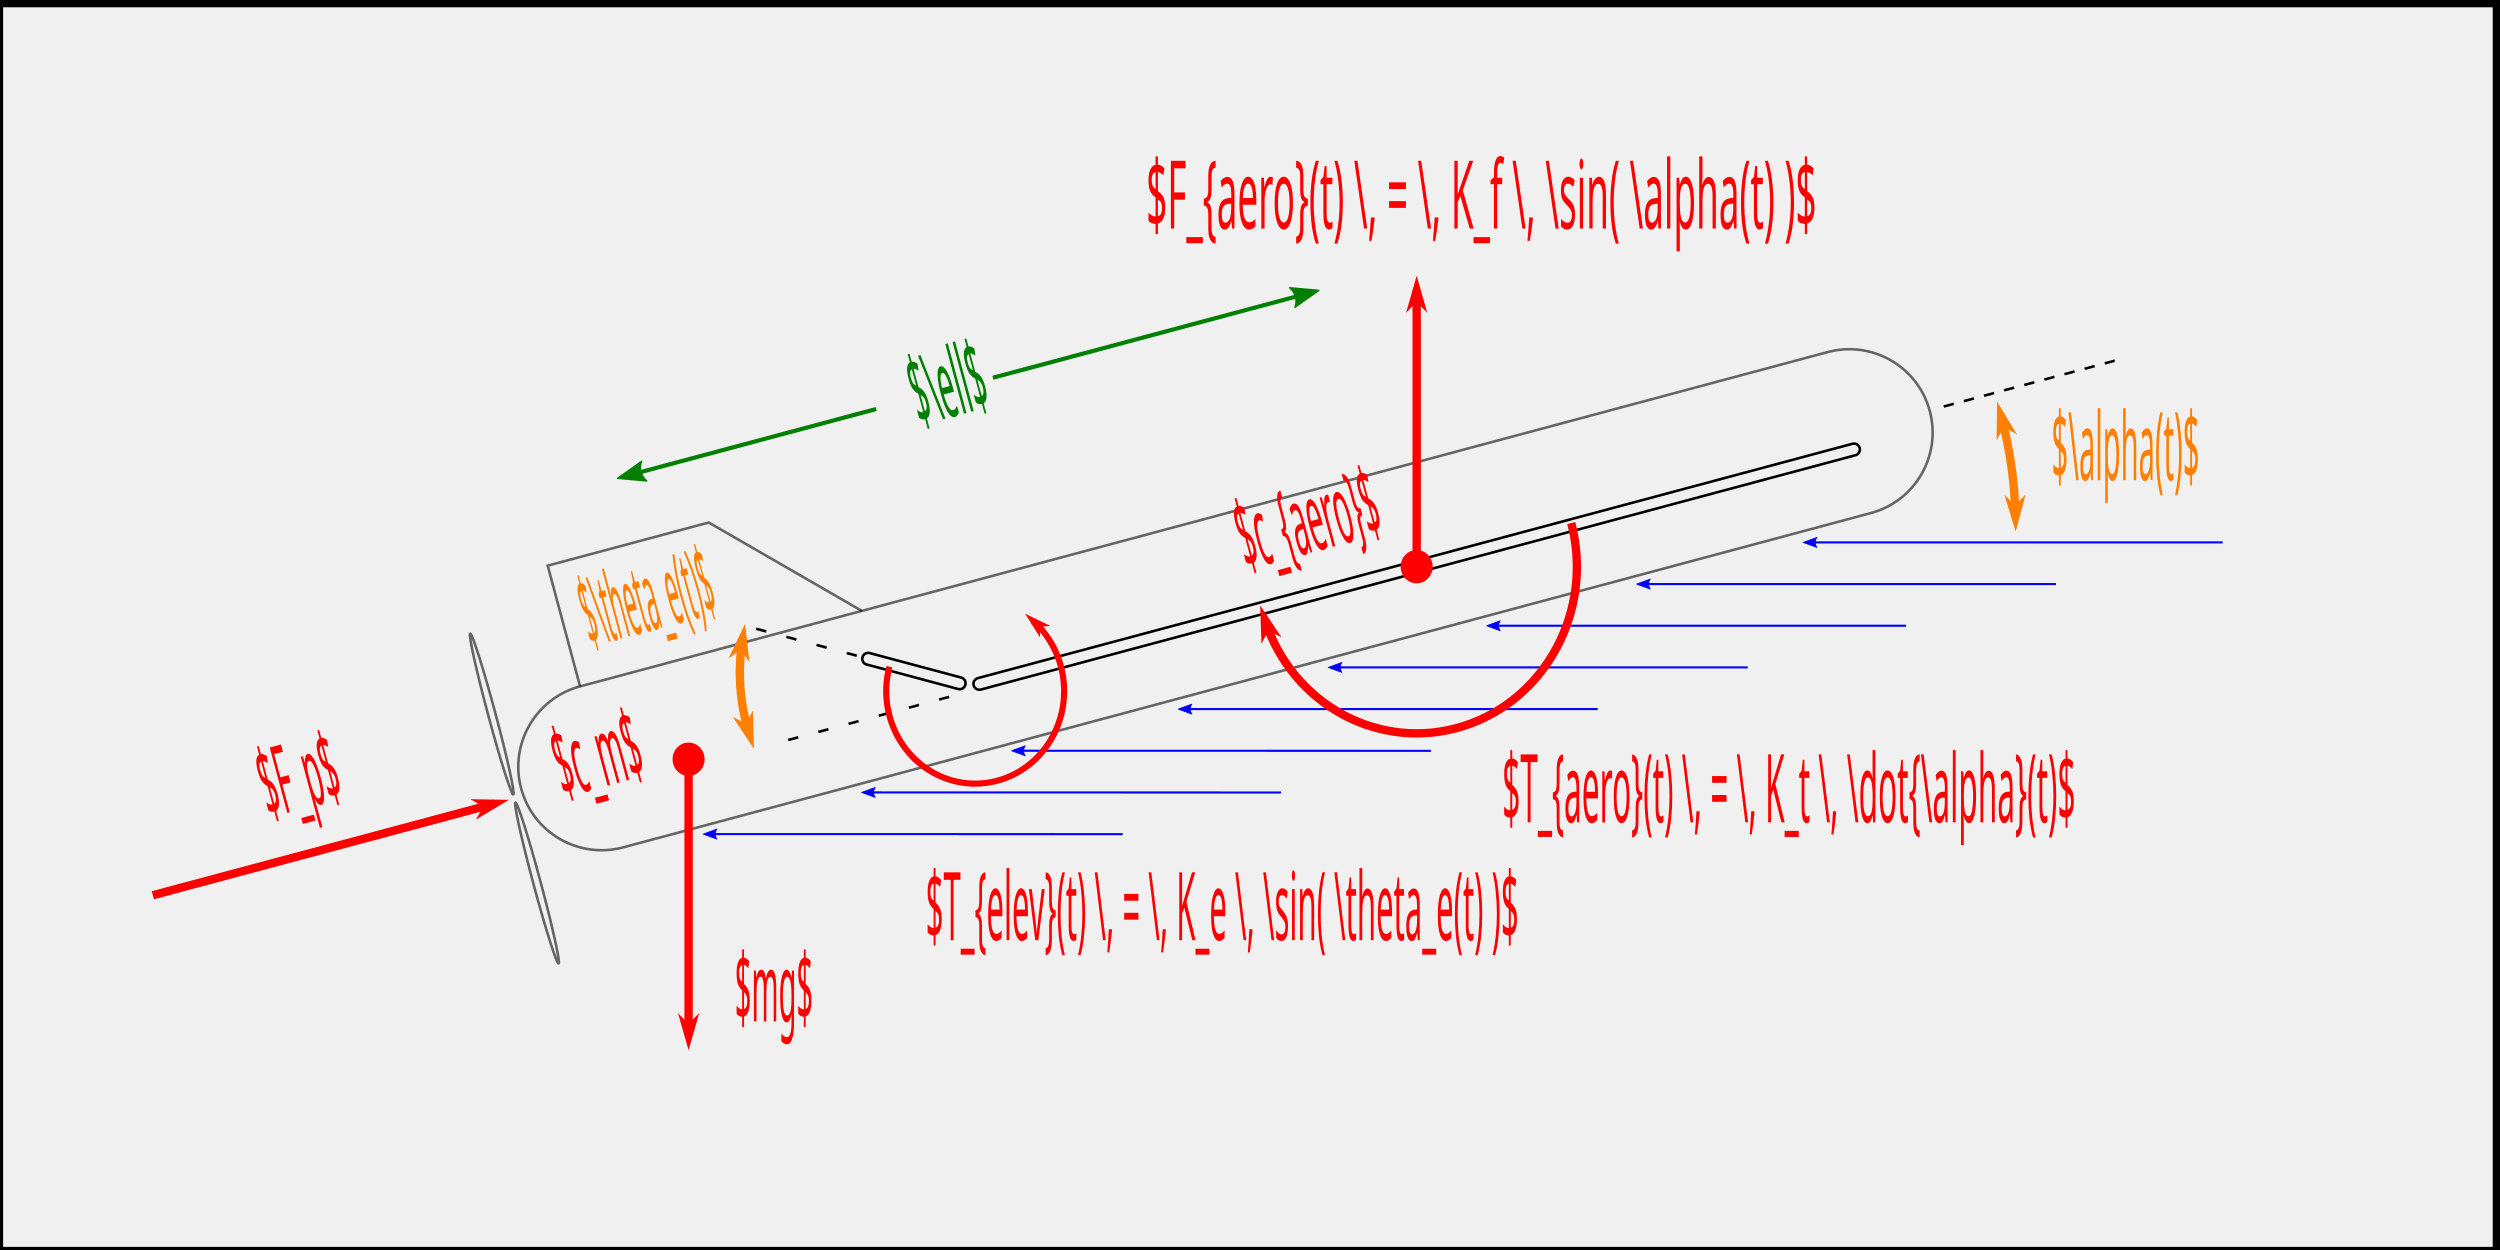
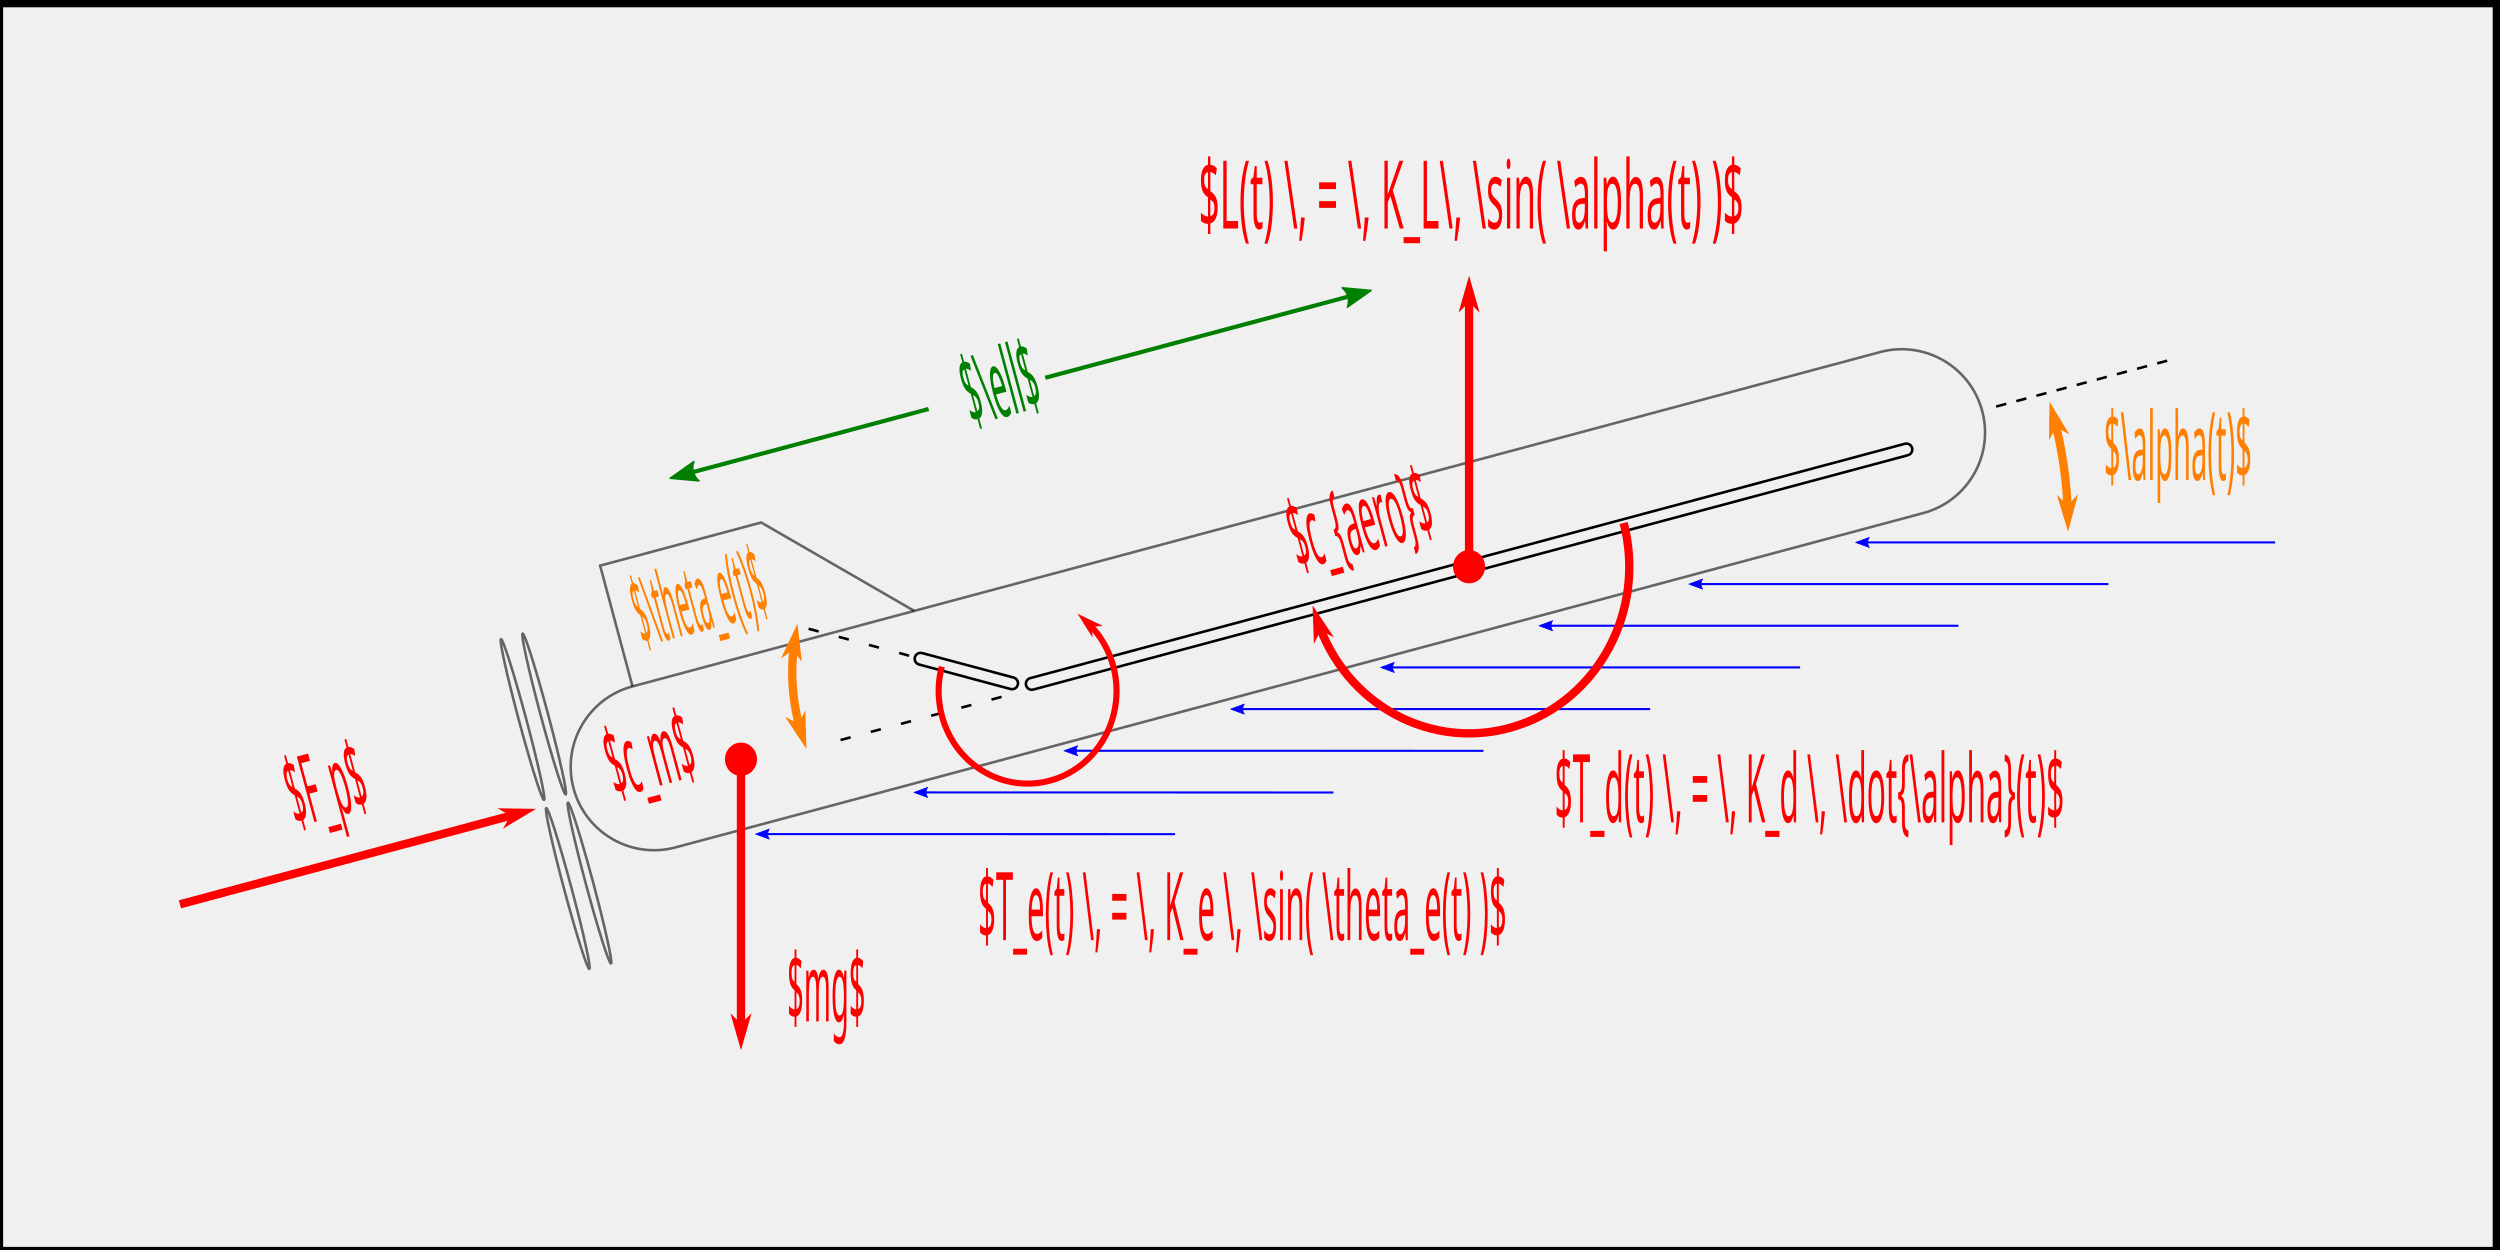
<svg xmlns="http://www.w3.org/2000/svg" width="300" height="150" viewBox="0 0 300 150" id="svg4321" version="1.1">
  <defs id="defs4323">
    <marker style="overflow:visible;" id="marker5286" refX="0.0" refY="0.0" orient="auto">
      <path transform="scale(0.2) rotate(180) translate(6,0)" style="fill-rule:evenodd;stroke:#ff0000;stroke-width:1pt;stroke-opacity:1;fill:#ff0000;fill-opacity:1" d="M 0.0,0.0 L 5.0,-5.0 L -12.5,0.0 L 5.0,5.0 L 0.0,0.0 z " id="path5288" />
    </marker>
    <marker style="overflow:visible;" id="marker4287" refX="0.0" refY="0.0" orient="auto">
      <path transform="scale(0.6) rotate(180) translate(0,0)" d="M 8.719,4.034 L -2.207,0.016 L 8.719,-4.002 C 6.973,-1.63 6.983,1.616 8.719,4.034 z " style="fill-rule:evenodd;stroke-width:0.625;stroke-linejoin:round;stroke:#007f00;stroke-opacity:1;fill:#007f00;fill-opacity:1" id="path4289" />
    </marker>
    <marker style="overflow:visible" id="marker4283" refX="0.0" refY="0.0" orient="auto">
      <path transform="scale(0.6) translate(0,0)" d="M 8.719,4.034 L -2.207,0.016 L 8.719,-4.002 C 6.973,-1.63 6.983,1.616 8.719,4.034 z " style="fill-rule:evenodd;stroke-width:0.625;stroke-linejoin:round;stroke:#007f00;stroke-opacity:1;fill:#007f00;fill-opacity:1" id="path4285" />
    </marker>
    <marker style="overflow:visible;" id="marker16535" refX="0.0" refY="0.0" orient="auto">
      <path transform="scale(0.2) rotate(180) translate(6,0)" style="fill-rule:evenodd;stroke:#ff0000;stroke-width:1pt;stroke-opacity:1;fill:#ff0000;fill-opacity:1" d="M 0.0,0.0 L 5.0,-5.0 L -12.5,0.0 L 5.0,5.0 L 0.0,0.0 z " id="path16537" />
    </marker>
    <marker style="overflow:visible;" id="marker16039" refX="0.0" refY="0.0" orient="auto">
      <path transform="scale(0.2) rotate(180) translate(6,0)" style="fill-rule:evenodd;stroke:#ff0000;stroke-width:1pt;stroke-opacity:1;fill:#ff0000;fill-opacity:1" d="M 0.0,0.0 L 5.0,-5.0 L -12.5,0.0 L 5.0,5.0 L 0.0,0.0 z " id="path16041" />
    </marker>
    <marker style="overflow:visible;" id="marker15555" refX="0.0" refY="0.0" orient="auto">
      <path transform="scale(0.2) rotate(180) translate(6,0)" style="fill-rule:evenodd;stroke:#ff0000;stroke-width:1pt;stroke-opacity:1;fill:#ff0000;fill-opacity:1" d="M 0.0,0.0 L 5.0,-5.0 L -12.5,0.0 L 5.0,5.0 L 0.0,0.0 z " id="path15557" />
    </marker>
    <marker style="overflow:visible;" id="marker15083" refX="0.0" refY="0.0" orient="auto">
      <path transform="scale(0.2) rotate(180) translate(6,0)" style="fill-rule:evenodd;stroke:#ff0000;stroke-width:1pt;stroke-opacity:1;fill:#ff0000;fill-opacity:1" d="M 0.0,0.0 L 5.0,-5.0 L -12.5,0.0 L 5.0,5.0 L 0.0,0.0 z " id="path15085" />
    </marker>
    <marker style="overflow:visible;" id="marker14623" refX="0.0" refY="0.0" orient="auto">
      <path transform="scale(0.2) rotate(180) translate(6,0)" style="fill-rule:evenodd;stroke:#ff0000;stroke-width:1pt;stroke-opacity:1;fill:#ff0000;fill-opacity:1" d="M 0.0,0.0 L 5.0,-5.0 L -12.5,0.0 L 5.0,5.0 L 0.0,0.0 z " id="path14625" />
    </marker>
    <marker style="overflow:visible;" id="marker14175" refX="0.0" refY="0.0" orient="auto">
      <path transform="scale(0.2) rotate(180) translate(6,0)" style="fill-rule:evenodd;stroke:#ff0000;stroke-width:1pt;stroke-opacity:1;fill:#ff0000;fill-opacity:1" d="M 0.0,0.0 L 5.0,-5.0 L -12.5,0.0 L 5.0,5.0 L 0.0,0.0 z " id="path14177" />
    </marker>
    <marker orient="auto" refY="0.0" refX="0.0" id="marker13411" style="overflow:visible;">
      <path id="path13413" d="M 0.0,0.0 L 5.0,-5.0 L -12.5,0.0 L 5.0,5.0 L 0.0,0.0 z " style="fill-rule:evenodd;stroke:#ff0000;stroke-width:1pt;stroke-opacity:1;fill:#ff0000;fill-opacity:1" transform="scale(0.2) rotate(180) translate(6,0)" />
    </marker>
    <marker style="overflow:visible" id="marker12993" refX="0.0" refY="0.0" orient="auto">
      <path transform="scale(0.2) translate(6,0)" style="fill-rule:evenodd;stroke:#ff0000;stroke-width:1pt;stroke-opacity:1;fill:#ff0000;fill-opacity:1" d="M 0.0,0.0 L 5.0,-5.0 L -12.5,0.0 L 5.0,5.0 L 0.0,0.0 z " id="path12995" />
    </marker>
    <marker orient="auto" refY="0.0" refX="0.0" id="marker12575" style="overflow:visible;">
      <path id="path12577" d="M 0.0,0.0 L 5.0,-5.0 L -12.5,0.0 L 5.0,5.0 L 0.0,0.0 z " style="fill-rule:evenodd;stroke:#ff0000;stroke-width:1pt;stroke-opacity:1;fill:#ff0000;fill-opacity:1" transform="scale(0.2) rotate(180) translate(6,0)" />
    </marker>
    <marker orient="auto" refY="0.0" refX="0.0" id="marker12175" style="overflow:visible;">
      <path id="path12177" d="M 0.0,0.0 L 5.0,-5.0 L -12.5,0.0 L 5.0,5.0 L 0.0,0.0 z " style="fill-rule:evenodd;stroke:#ff0000;stroke-width:1pt;stroke-opacity:1;fill:#ff0000;fill-opacity:1" transform="scale(0.2) rotate(180) translate(6,0)" />
    </marker>
    <marker style="overflow:visible" id="marker11787" refX="0.0" refY="0.0" orient="auto">
      <path transform="scale(0.2) translate(6,0)" style="fill-rule:evenodd;stroke:#ff0000;stroke-width:1pt;stroke-opacity:1;fill:#ff0000;fill-opacity:1" d="M 0.0,0.0 L 5.0,-5.0 L -12.5,0.0 L 5.0,5.0 L 0.0,0.0 z " id="path11789" />
    </marker>
    <marker orient="auto" refY="0.0" refX="0.0" id="marker11405" style="overflow:visible;">
      <path id="path11407" d="M 0.0,0.0 L 5.0,-5.0 L -12.5,0.0 L 5.0,5.0 L 0.0,0.0 z " style="fill-rule:evenodd;stroke:#ff0000;stroke-width:1pt;stroke-opacity:1;fill:#ff0000;fill-opacity:1" transform="scale(0.2) rotate(180) translate(6,0)" />
    </marker>
    <marker orient="auto" refY="0.0" refX="0.0" id="marker11023" style="overflow:visible;">
      <path id="path11025" d="M 0.0,0.0 L 5.0,-5.0 L -12.5,0.0 L 5.0,5.0 L 0.0,0.0 z " style="fill-rule:evenodd;stroke:#ff0000;stroke-width:1pt;stroke-opacity:1;fill:#ff0000;fill-opacity:1" transform="scale(0.2) rotate(180) translate(6,0)" />
    </marker>
    <marker orient="auto" refY="0.0" refX="0.0" id="marker22513" style="overflow:visible;">
      <path id="path22515" d="M 0.0,0.0 L 5.0,-5.0 L -12.5,0.0 L 5.0,5.0 L 0.0,0.0 z " style="fill-rule:evenodd;stroke:#0000ff;stroke-width:1pt;stroke-opacity:1;fill:#0000ff;fill-opacity:1" transform="scale(0.2) rotate(180) translate(6,0)" />
    </marker>
    <marker orient="auto" refY="0.0" refX="0.0" id="marker22341" style="overflow:visible">
      <path id="path22343" style="fill-rule:evenodd;stroke-width:0.625;stroke-linejoin:round;stroke:#007f00;stroke-opacity:1;fill:#007f00;fill-opacity:1" d="M 8.719,4.034 L -2.207,0.016 L 8.719,-4.002 C 6.973,-1.63 6.983,1.616 8.719,4.034 z " transform="scale(0.6) translate(0,0)" />
    </marker>
    <marker style="overflow:visible;" id="marker12296" refX="0.0" refY="0.0" orient="auto">
      <path transform="scale(0.2) rotate(180) translate(6,0)" style="fill-rule:evenodd;stroke:#ff7f00;stroke-width:1pt;stroke-opacity:1;fill:#ff7f00;fill-opacity:1" d="M 0.0,0.0 L 5.0,-5.0 L -12.5,0.0 L 5.0,5.0 L 0.0,0.0 z " id="path12298" />
    </marker>
    <marker style="overflow:visible" id="marker12142" refX="0.0" refY="0.0" orient="auto">
      <path transform="scale(0.2) translate(6,0)" style="fill-rule:evenodd;stroke:#ff7f00;stroke-width:1pt;stroke-opacity:1;fill:#ff7f00;fill-opacity:1" d="M 0.0,0.0 L 5.0,-5.0 L -12.5,0.0 L 5.0,5.0 L 0.0,0.0 z " id="path12144" />
    </marker>
    <marker style="overflow:visible" id="marker10555" refX="0.0" refY="0.0" orient="auto">
      <path transform="scale(0.6) translate(0,0)" d="M 8.719,4.034 L -2.207,0.016 L 8.719,-4.002 C 6.973,-1.63 6.983,1.616 8.719,4.034 z " style="fill-rule:evenodd;stroke-width:0.625;stroke-linejoin:round;stroke:#0000ff;stroke-opacity:1;fill:#0000ff;fill-opacity:1" id="path10557" />
    </marker>
    <marker orient="auto" refY="0.0" refX="0.0" id="marker10207" style="overflow:visible">
      <path id="path10209" style="fill-rule:evenodd;stroke-width:0.625;stroke-linejoin:round;stroke:#0000ff;stroke-opacity:1;fill:#0000ff;fill-opacity:1" d="M 8.719,4.034 L -2.207,0.016 L 8.719,-4.002 C 6.973,-1.63 6.983,1.616 8.719,4.034 z " transform="scale(0.6) translate(0,0)" />
    </marker>
    <marker style="overflow:visible" id="marker9823" refX="0.0" refY="0.0" orient="auto">
      <path transform="scale(0.6) translate(0,0)" d="M 8.719,4.034 L -2.207,0.016 L 8.719,-4.002 C 6.973,-1.63 6.983,1.616 8.719,4.034 z " style="fill-rule:evenodd;stroke-width:0.625;stroke-linejoin:round;stroke:#0000ff;stroke-opacity:1;fill:#0000ff;fill-opacity:1" id="path9825" />
    </marker>
    <marker orient="auto" refY="0.0" refX="0.0" id="marker9271" style="overflow:visible">
      <path id="path9273" style="fill-rule:evenodd;stroke-width:0.625;stroke-linejoin:round;stroke:#0000ff;stroke-opacity:1;fill:#0000ff;fill-opacity:1" d="M 8.719,4.034 L -2.207,0.016 L 8.719,-4.002 C 6.973,-1.63 6.983,1.616 8.719,4.034 z " transform="scale(0.6) translate(0,0)" />
    </marker>
    <marker style="overflow:visible" id="marker8821" refX="0.0" refY="0.0" orient="auto">
      <path transform="scale(0.6) translate(0,0)" d="M 8.719,4.034 L -2.207,0.016 L 8.719,-4.002 C 6.973,-1.63 6.983,1.616 8.719,4.034 z " style="fill-rule:evenodd;stroke-width:0.625;stroke-linejoin:round;stroke:#0000ff;stroke-opacity:1;fill:#0000ff;fill-opacity:1" id="path8823" />
    </marker>
    <marker orient="auto" refY="0.0" refX="0.0" id="marker7525" style="overflow:visible">
      <path id="path7527" style="fill-rule:evenodd;stroke-width:0.625;stroke-linejoin:round;stroke:#0000ff;stroke-opacity:1;fill:#0000ff;fill-opacity:1" d="M 8.719,4.034 L -2.207,0.016 L 8.719,-4.002 C 6.973,-1.63 6.983,1.616 8.719,4.034 z " transform="scale(0.6) translate(0,0)" />
    </marker>
    <marker style="overflow:visible" id="marker7099" refX="0.0" refY="0.0" orient="auto">
      <path transform="scale(0.6) translate(0,0)" d="M 8.719,4.034 L -2.207,0.016 L 8.719,-4.002 C 6.973,-1.63 6.983,1.616 8.719,4.034 z " style="fill-rule:evenodd;stroke-width:0.625;stroke-linejoin:round;stroke:#0000ff;stroke-opacity:1;fill:#0000ff;fill-opacity:1" id="path7101" />
    </marker>
    <marker style="overflow:visible;" id="marker5265" refX="0.0" refY="0.0" orient="auto">
      <path transform="scale(0.2) rotate(180) translate(6,0)" style="fill-rule:evenodd;stroke:#ff0000;stroke-width:1pt;stroke-opacity:1;fill:#ff0000;fill-opacity:1" d="M 0.0,0.0 L 5.0,-5.0 L -12.5,0.0 L 5.0,5.0 L 0.0,0.0 z " id="path5267" />
    </marker>
    <marker orient="auto" refY="0.0" refX="0.0" id="Arrow1Send" style="overflow:visible;">
      <path id="path4292" d="M 0.0,0.0 L 5.0,-5.0 L -12.5,0.0 L 5.0,5.0 L 0.0,0.0 z " style="fill-rule:evenodd;stroke:#ff7f00;stroke-width:1pt;stroke-opacity:1;fill:#ff7f00;fill-opacity:1" transform="scale(0.2) rotate(180) translate(6,0)" />
    </marker>
    <marker orient="auto" refY="0.0" refX="0.0" id="Arrow2Mstart" style="overflow:visible">
      <path id="path4301" style="fill-rule:evenodd;stroke-width:0.625;stroke-linejoin:round;stroke:#0000ff;stroke-opacity:1;fill:#0000ff;fill-opacity:1" d="M 8.719,4.034 L -2.207,0.016 L 8.719,-4.002 C 6.973,-1.63 6.983,1.616 8.719,4.034 z " transform="scale(0.6) translate(0,0)" />
    </marker>
    <marker orient="auto" refY="0.0" refX="0.0" id="marker4533" style="overflow:visible">
      <path id="path4283" d="M 0.0,0.0 L 5.0,-5.0 L -12.5,0.0 L 5.0,5.0 L 0.0,0.0 z " style="fill-rule:evenodd;stroke:#ff0000;stroke-width:1pt;stroke-opacity:1;fill:#ff0000;fill-opacity:1" transform="scale(0.4) translate(10,0)" />
    </marker>
    <marker orient="auto" refY="0.0" refX="0.0" id="DiamondSend" style="overflow:visible">
      <path id="path4856" d="M 0,-7.071 L -7.071,0 L 0,7.071 L 7.071,0 L 0,-7.071 z " style="fill-rule:evenodd;stroke:#000000;stroke-width:1pt;stroke-opacity:1;fill:#000000;fill-opacity:1" transform="scale(0.2) translate(-6,0)" />
    </marker>
    <marker orient="auto" refY="0.0" refX="0.0" id="EmptyDiamondSend" style="overflow:visible">
      <path id="path4883" d="M 0,-7.071 L -7.071,0 L 0,7.071 L 7.071,0 L 0,-7.071 z " style="fill-rule:evenodd;fill:#ffffff;stroke:#000000;stroke-width:1pt;stroke-opacity:1" transform="scale(0.2) translate(-6,0)" />
    </marker>
    <marker orient="auto" refY="0.0" refX="0.0" id="SquareL" style="overflow:visible">
      <path id="path4823" d="M -5.0,-5.0 L -5.0,5.0 L 5.0,5.0 L 5.0,-5.0 L -5.0,-5.0 z " style="fill-rule:evenodd;stroke:#000000;stroke-width:1pt;stroke-opacity:1;fill:#000000;fill-opacity:1" transform="scale(0.8)" />
    </marker>
    <marker orient="auto" refY="0.0" refX="0.0" id="marker6693" style="overflow:visible">
      <path id="path6695" style="fill-rule:evenodd;stroke-width:0.625;stroke-linejoin:round;stroke:#0000ff;stroke-opacity:1;fill:#0000ff;fill-opacity:1" d="M 8.719,4.034 L -2.207,0.016 L 8.719,-4.002 C 6.973,-1.63 6.983,1.616 8.719,4.034 z " transform="scale(0.3) translate(-2.3,0)" />
    </marker>
    <marker style="overflow:visible" id="marker6191" refX="0.0" refY="0.0" orient="auto">
      <path transform="scale(0.3) translate(-2.3,0)" d="M 8.719,4.034 L -2.207,0.016 L 8.719,-4.002 C 6.973,-1.63 6.983,1.616 8.719,4.034 z " style="fill-rule:evenodd;stroke-width:0.625;stroke-linejoin:round;stroke:#00a800;stroke-opacity:1;fill:#00a800;fill-opacity:1" id="path6193" />
    </marker>
    <marker orient="auto" refY="0.0" refX="0.0" id="marker5133" style="overflow:visible">
      <path id="path5135" d="M 0.0,0.0 L 5.0,-5.0 L -12.5,0.0 L 5.0,5.0 L 0.0,0.0 z " style="fill-rule:evenodd;stroke:#ff7f00;stroke-width:1pt;stroke-opacity:1;fill:#ff7f00;fill-opacity:1" transform="scale(0.2) translate(6,0)" />
    </marker>
    <marker orient="auto" refY="0.0" refX="0.0" id="Arrow1Sstart" style="overflow:visible">
      <path id="path4765" d="M 0.0,0.0 L 5.0,-5.0 L -12.5,0.0 L 5.0,5.0 L 0.0,0.0 z " style="fill-rule:evenodd;stroke:#0000ff;stroke-width:1pt;stroke-opacity:1;fill:#0000ff;fill-opacity:1" transform="scale(0.2) translate(6,0)" />
    </marker>
    <marker orient="auto" refY="0.0" refX="0.0" id="Arrow1Mstart" style="overflow:visible">
      <path id="path4759" d="M 0.0,0.0 L 5.0,-5.0 L -12.5,0.0 L 5.0,5.0 L 0.0,0.0 z " style="fill-rule:evenodd;stroke:#0000ff;stroke-width:1pt;stroke-opacity:1;fill:#0000ff;fill-opacity:1" transform="scale(0.4) translate(10,0)" />
    </marker>
    <marker style="overflow:visible" id="marker10870" refX="0" refY="0" orient="auto">
      <path transform="matrix(-0.4,0,0,-0.4,-4,0)" style="fill:#000000;fill-opacity:1;fill-rule:evenodd;stroke:#000000;stroke-width:1pt;stroke-opacity:1" d="M 0,0 5,-5 -12.5,0 5,5 0,0 Z" id="path10872" />
    </marker>
    <marker orient="auto" refY="0" refX="0" id="marker5846" style="overflow:visible">
      <path id="path5848" d="M 0,0 5,-5 -12.5,0 5,5 0,0 Z" style="fill:#0000ff;fill-opacity:1;fill-rule:evenodd;stroke:#0000ff;stroke-width:1pt;stroke-opacity:1" transform="matrix(-0.4,0,0,-0.4,-4,0)" />
    </marker>
    <marker style="overflow:visible" id="marker5482" refX="0" refY="0" orient="auto">
      <path transform="matrix(-0.4,0,0,-0.4,-4,0)" style="fill:#000000;fill-opacity:1;fill-rule:evenodd;stroke:#000000;stroke-width:1pt;stroke-opacity:1" d="M 0,0 5,-5 -12.5,0 5,5 0,0 Z" id="path5484" />
    </marker>
    <marker orient="auto" refY="0" refX="0" id="Arrow2Lend" style="overflow:visible">
      <path id="path4779" style="fill:#000000;fill-opacity:1;fill-rule:evenodd;stroke:#000000;stroke-width:0.625;stroke-linejoin:round;stroke-opacity:1" d="M 8.719,4.034 -2.207,0.016 8.719,-4.002 c -1.745,2.372 -1.735,5.617 -6e-7,8.035 z" transform="matrix(-1.1,0,0,-1.1,-1.1,0)" />
    </marker>
    <marker orient="auto" refY="0" refX="0" id="marker4492" style="overflow:visible">
      <path id="path4243" d="M 0,0 5,-5 -12.5,0 5,5 0,0 Z" style="fill:#ff0000;fill-opacity:1;fill-rule:evenodd;stroke:#ff0000;stroke-width:1pt;stroke-opacity:1" transform="matrix(0.2,0,0,0.2,1.2,0)" />
    </marker>
    <marker orient="auto" refY="0" refX="0" id="marker4526" style="overflow:visible">
      <path id="path4246" d="M 0,0 5,-5 -12.5,0 5,5 0,0 Z" style="fill:#ff0000;fill-opacity:1;fill-rule:evenodd;stroke:#ff0000;stroke-width:1pt;stroke-opacity:1" transform="matrix(-0.2,0,0,-0.2,-1.2,0)" />
    </marker>
  </defs>
  <g id="layer1" transform="translate(0,-902.3622)">
    <rect style="fill:none;fill-opacity:1;stroke:#000000;stroke-width:1;stroke-miterlimit:4;stroke-dasharray:none;stroke-opacity:1" id="rect4921" width="299.751" height="149.751" x="-0.125" y="902.737" />
-     <path style="fill:none;fill-rule:evenodd;stroke:#0000ff;stroke-width:0.25;stroke-linecap:butt;stroke-linejoin:miter;stroke-miterlimit:4;stroke-dasharray:none;stroke-dashoffset:0;stroke-opacity:1;marker-start:url(#Arrow2Mstart)" d="m 216.723,967.451 50,0" id="path3397" />
-     <text xml:space="preserve" style="font-style:normal;font-weight:normal;font-size:5.536px;line-height:125%;font-family:sans-serif;letter-spacing:0px;word-spacing:0px;fill:#ff7f00;fill-opacity:1;stroke:none;stroke-width:1px;stroke-linecap:butt;stroke-linejoin:miter;stroke-opacity:1" x="-381.015" y="469.011" id="text4846" transform="matrix(0.4695044,-0.1258033,0.5324764,1.987229,0,0)">
-       <tspan id="tspan4848" x="-381.015" y="469.011">$\theta_e(t)$</tspan>
-     </text>
-     <path id="path7097" d="m 196.723,972.451 50,0" style="fill:none;fill-rule:evenodd;stroke:#0000ff;stroke-width:0.25;stroke-linecap:butt;stroke-linejoin:miter;stroke-miterlimit:4;stroke-dasharray:none;stroke-dashoffset:0;stroke-opacity:1;marker-start:url(#marker7099)" />
-     <path style="fill:none;fill-rule:evenodd;stroke:#0000ff;stroke-width:0.25;stroke-linecap:butt;stroke-linejoin:miter;stroke-miterlimit:4;stroke-dasharray:none;stroke-dashoffset:0;stroke-opacity:1;marker-start:url(#marker7525)" d="m 178.723,977.451 50,0" id="path7523" />
-     <path id="path8819" d="m 159.723,982.451 50,0" style="fill:none;fill-rule:evenodd;stroke:#0000ff;stroke-width:0.25;stroke-linecap:butt;stroke-linejoin:miter;stroke-miterlimit:4;stroke-dasharray:none;stroke-dashoffset:0;stroke-opacity:1;marker-start:url(#marker8821)" />
-     <path style="fill:none;fill-rule:evenodd;stroke:#0000ff;stroke-width:0.25;stroke-linecap:butt;stroke-linejoin:miter;stroke-miterlimit:4;stroke-dasharray:none;stroke-dashoffset:0;stroke-opacity:1;marker-start:url(#marker9271)" d="m 141.723,987.451 50,0" id="path9269" />
-     <path id="path9821" d="m 121.723,992.451 50,0.01" style="fill:none;fill-rule:evenodd;stroke:#0000ff;stroke-width:0.25;stroke-linecap:butt;stroke-linejoin:miter;stroke-miterlimit:4;stroke-dasharray:none;stroke-dashoffset:0;stroke-opacity:1;marker-start:url(#marker9823)" />
-     <path style="fill:none;fill-rule:evenodd;stroke:#0000ff;stroke-width:0.25;stroke-linecap:butt;stroke-linejoin:miter;stroke-miterlimit:4;stroke-dasharray:none;stroke-dashoffset:0;stroke-opacity:1;marker-start:url(#marker10207)" d="m 103.723,997.451 50,0.01" id="path10205" />
-     <path id="path10553" d="m 84.723,1002.451 50,0.01" style="fill:none;fill-rule:evenodd;stroke:#0000ff;stroke-width:0.25;stroke-linecap:butt;stroke-linejoin:miter;stroke-miterlimit:4;stroke-dasharray:none;stroke-dashoffset:0;stroke-opacity:1;marker-start:url(#marker10555)" />
-     <path transform="matrix(-0.8660254,-0.5,-0.5,0.8660254,0,0)" d="m -691.635,714.25 a 49.182,49.182 0 0 1 7.548,-9.616" id="path12140" style="fill:none;fill-opacity:1;stroke:#ff7f00;stroke-width:1;stroke-miterlimit:4;stroke-dasharray:none;stroke-dashoffset:0;stroke-opacity:1;marker-start:url(#marker12142);marker-end:url(#marker12296)" />
-     <text transform="scale(0.553359,1.807145)" id="text14268" y="531.213" x="444.894" style="font-style:normal;font-weight:normal;font-size:6.302px;line-height:125%;font-family:sans-serif;letter-spacing:0px;word-spacing:0px;fill:#ff7f00;fill-opacity:1;stroke:none;stroke-width:1px;stroke-linecap:butt;stroke-linejoin:miter;stroke-opacity:1" xml:space="preserve">
-       <tspan y="531.213" x="444.894" id="tspan14270">$\alpha(t)$</tspan>
+     <path style="fill:none;fill-rule:evenodd;stroke:#0000ff;stroke-width:0.25;stroke-linecap:butt;stroke-linejoin:miter;stroke-miterlimit:4;stroke-dasharray:none;stroke-dashoffset:0;stroke-opacity:1;marker-start:url(#Arrow2Mstart)" d="m 223.012,967.451 50,0" id="path3397" />
+     <text xml:space="preserve" style="font-style:normal;font-weight:normal;font-size:5.536px;line-height:125%;font-family:sans-serif;letter-spacing:0px;word-spacing:0px;fill:#ff7f00;fill-opacity:1;stroke:none;stroke-width:1px;stroke-linecap:butt;stroke-linejoin:miter;stroke-opacity:1" x="-368.517" y="469.802" id="text4846" transform="matrix(0.4695044,-0.1258033,0.5324764,1.987229,0,0)">
+       <tspan id="tspan4848" x="-368.517" y="469.802">$\theta_e(t)$</tspan>
+     </text>
+     <path id="path7097" d="m 203.012,972.451 50,0" style="fill:none;fill-rule:evenodd;stroke:#0000ff;stroke-width:0.25;stroke-linecap:butt;stroke-linejoin:miter;stroke-miterlimit:4;stroke-dasharray:none;stroke-dashoffset:0;stroke-opacity:1;marker-start:url(#marker7099)" />
+     <path style="fill:none;fill-rule:evenodd;stroke:#0000ff;stroke-width:0.25;stroke-linecap:butt;stroke-linejoin:miter;stroke-miterlimit:4;stroke-dasharray:none;stroke-dashoffset:0;stroke-opacity:1;marker-start:url(#marker7525)" d="m 185.012,977.451 50,0" id="path7523" />
+     <path id="path8819" d="m 166.012,982.451 50,0" style="fill:none;fill-rule:evenodd;stroke:#0000ff;stroke-width:0.25;stroke-linecap:butt;stroke-linejoin:miter;stroke-miterlimit:4;stroke-dasharray:none;stroke-dashoffset:0;stroke-opacity:1;marker-start:url(#marker8821)" />
+     <path style="fill:none;fill-rule:evenodd;stroke:#0000ff;stroke-width:0.25;stroke-linecap:butt;stroke-linejoin:miter;stroke-miterlimit:4;stroke-dasharray:none;stroke-dashoffset:0;stroke-opacity:1;marker-start:url(#marker9271)" d="m 148.012,987.451 50,0" id="path9269" />
+     <path id="path9821" d="m 128.012,992.451 50,0.01" style="fill:none;fill-rule:evenodd;stroke:#0000ff;stroke-width:0.25;stroke-linecap:butt;stroke-linejoin:miter;stroke-miterlimit:4;stroke-dasharray:none;stroke-dashoffset:0;stroke-opacity:1;marker-start:url(#marker9823)" />
+     <path style="fill:none;fill-rule:evenodd;stroke:#0000ff;stroke-width:0.25;stroke-linecap:butt;stroke-linejoin:miter;stroke-miterlimit:4;stroke-dasharray:none;stroke-dashoffset:0;stroke-opacity:1;marker-start:url(#marker10207)" d="m 110.012,997.451 50,0.01" id="path10205" />
+     <path id="path10553" d="m 91.012,1002.451 50,0.01" style="fill:none;fill-rule:evenodd;stroke:#0000ff;stroke-width:0.25;stroke-linecap:butt;stroke-linejoin:miter;stroke-miterlimit:4;stroke-dasharray:none;stroke-dashoffset:0;stroke-opacity:1;marker-start:url(#marker10555)" />
+     <path transform="matrix(-0.8660254,-0.5,-0.5,0.8660254,0,0)" d="m -697.081,711.105 a 49.182,49.182 0 0 1 7.548,-9.616" id="path12140" style="fill:none;fill-opacity:1;stroke:#ff7f00;stroke-width:1;stroke-miterlimit:4;stroke-dasharray:none;stroke-dashoffset:0;stroke-opacity:1;marker-start:url(#marker12142);marker-end:url(#marker12296)" />
+     <text transform="scale(0.553359,1.807145)" id="text14268" y="531.213" x="456.259" style="font-style:normal;font-weight:normal;font-size:6.302px;line-height:125%;font-family:sans-serif;letter-spacing:0px;word-spacing:0px;fill:#ff7f00;fill-opacity:1;stroke:none;stroke-width:1px;stroke-linecap:butt;stroke-linejoin:miter;stroke-opacity:1" xml:space="preserve">
+       <tspan y="531.213" x="456.259" id="tspan14270">$\alpha(t)$</tspan>
    </text>
    <g id="g3392" transform="matrix(0.6859504,0.1837999,-0.1837999,0.6859504,196.5182,315.0238)" style="stroke-width:0.44;stroke-miterlimit:4;stroke-dasharray:none">
      <g id="g4393" style="stroke-width:0.44;stroke-miterlimit:4;stroke-dasharray:none" />
    </g>
-     <rect style="fill:none;fill-opacity:1;stroke:#000000;stroke-width:0.312;stroke-miterlimit:4;stroke-dasharray:none;stroke-dashoffset:0;stroke-opacity:0.579" id="rect17258" width="175" height="20" x="-197.63" y="969.189" ry="10" transform="matrix(0.9659258,-0.258819,0.258819,0.9659258,0,0)" />
-     <g id="g5282" transform="translate(-152.3383,46.6885)">
+     <rect style="fill:none;fill-opacity:1;stroke:#000000;stroke-width:0.312;stroke-miterlimit:4;stroke-dasharray:none;stroke-dashoffset:0;stroke-opacity:0.579" id="rect17258" width="175" height="20" x="-191.555" y="970.817" ry="10" transform="matrix(0.9659258,-0.258819,0.258819,0.9659258,0,0)" />
+     <g id="g5282" transform="translate(-146.049,46.6885)">
      <ellipse transform="matrix(0.9659258,-0.258819,0.258819,0.9659258,0,0)" ry="10" rx="0.444" cy="963.98" cx="-39.494" id="path17452" style="fill:none;fill-opacity:1;stroke:#000000;stroke-width:0.312;stroke-miterlimit:4;stroke-dasharray:none;stroke-dashoffset:0;stroke-opacity:0.579" />
      <ellipse transform="matrix(0.9659258,-0.258819,0.258819,0.9659258,0,0)" style="fill:none;fill-opacity:1;stroke:#000000;stroke-width:0.312;stroke-miterlimit:4;stroke-dasharray:none;stroke-dashoffset:0;stroke-opacity:0.579" id="ellipse17454" cx="-39.494" cy="984.98" rx="0.444" ry="10" />
    </g>
-     <path style="fill:none;fill-rule:evenodd;stroke:#000000;stroke-width:0.312;stroke-linecap:butt;stroke-linejoin:miter;stroke-miterlimit:4;stroke-dasharray:none;stroke-opacity:0.58" d="m 69.608,984.727 -3.882,-14.489 19.319,-5.176 18.371,10.607" id="path17480" />
-     <path id="path19130" d="m 253.776,945.645 -20.538,5.503" style="fill:none;fill-rule:evenodd;stroke:#000000;stroke-width:0.312;stroke-linecap:butt;stroke-linejoin:miter;stroke-miterlimit:4;stroke-dasharray:1.25, 1.25;stroke-dashoffset:0;stroke-opacity:1" />
+     <path style="fill:none;fill-rule:evenodd;stroke:#000000;stroke-width:0.312;stroke-linecap:butt;stroke-linejoin:miter;stroke-miterlimit:4;stroke-dasharray:none;stroke-opacity:0.58" d="m 75.898,984.727 -3.882,-14.489 19.319,-5.176 18.371,10.607" id="path17480" />
+     <path id="path19130" d="m 260.065,945.645 -20.538,5.503" style="fill:none;fill-rule:evenodd;stroke:#000000;stroke-width:0.312;stroke-linecap:butt;stroke-linejoin:miter;stroke-miterlimit:4;stroke-dasharray:1.25, 1.25;stroke-dashoffset:0;stroke-opacity:1" />
    <g id="g14704" transform="translate(-35.29293,19.46417)" />
-     <g transform="matrix(1,0,0,-1,-67.37073,1955.834)" id="g20488">
+     <g transform="matrix(1,0,0,-1,-61.08151,1955.834)" id="g20488">
      <path style="fill:none;fill-rule:evenodd;stroke:#ff0000;stroke-width:1px;stroke-linecap:butt;stroke-linejoin:miter;stroke-opacity:1;marker-end:url(#marker5265)" d="m 150,962.362 0,-33.131" id="path20490" />
      <ellipse style="fill:#ff0000;fill-opacity:1;stroke:none;stroke-width:0.316;stroke-miterlimit:4;stroke-dasharray:none;stroke-dashoffset:0;stroke-opacity:1" id="ellipse20492" cx="150" cy="-962.362" transform="scale(1,-1)" rx="1.922" ry="2" />
    </g>
-     <g id="g20494" transform="matrix(-0.258819,-0.9659258,-0.9659258,0.258819,986.7383,905.6008)">
+     <g id="g20494" transform="matrix(-0.258819,-0.9659258,-0.9659258,0.258819,989.9873,906.6888)">
      <path id="path20496" d="m 150,962.362 0,-42.446" style="fill:none;fill-rule:evenodd;stroke:#ff0000;stroke-width:1px;stroke-linecap:butt;stroke-linejoin:miter;stroke-opacity:1;marker-end:url(#marker13411)" />
    </g>
-     <text xml:space="preserve" style="font-style:normal;font-weight:normal;font-size:6.302px;line-height:125%;font-family:sans-serif;letter-spacing:0px;word-spacing:0px;fill:#ff0000;fill-opacity:1;stroke:none;stroke-width:1px;stroke-linecap:butt;stroke-linejoin:miter;stroke-opacity:1" x="-411.721" y="539.397" id="text21388" transform="matrix(0.5345037,-0.1432198,0.4677236,1.745568,0,0)">
-       <tspan id="tspan21390" x="-411.721" y="539.397">$F_p$</tspan>
-     </text>
-     <text transform="matrix(0.5345037,-0.1432198,0.4677236,1.745568,0,0)" id="text21392" y="543.152" x="-348.836" style="font-style:normal;font-weight:normal;font-size:6.302px;line-height:125%;font-family:sans-serif;letter-spacing:0px;word-spacing:0px;fill:#ff0000;fill-opacity:1;stroke:none;stroke-width:1px;stroke-linecap:butt;stroke-linejoin:miter;stroke-opacity:1" xml:space="preserve">
-       <tspan y="543.152" x="-348.836" id="tspan21394">$c_m$</tspan>
-     </text>
-     <g id="g5294" transform="translate(55.29293,-11.46416)">
+     <text xml:space="preserve" style="font-style:normal;font-weight:normal;font-size:6.302px;line-height:125%;font-family:sans-serif;letter-spacing:0px;word-spacing:0px;fill:#ff0000;fill-opacity:1;stroke:none;stroke-width:1px;stroke-linecap:butt;stroke-linejoin:miter;stroke-opacity:1" x="-406.558" y="540.444" id="text21388" transform="matrix(0.5345037,-0.1432198,0.4677236,1.745568,0,0)">
+       <tspan id="tspan21390" x="-406.558" y="540.444">$F_p$</tspan>
+     </text>
+     <text transform="matrix(0.5345037,-0.1432198,0.4677236,1.745568,0,0)" id="text21392" y="544.053" x="-337.857" style="font-style:normal;font-weight:normal;font-size:6.302px;line-height:125%;font-family:sans-serif;letter-spacing:0px;word-spacing:0px;fill:#ff0000;fill-opacity:1;stroke:none;stroke-width:1px;stroke-linecap:butt;stroke-linejoin:miter;stroke-opacity:1" xml:space="preserve">
+       <tspan y="544.053" x="-337.857" id="tspan21394">$c_m$</tspan>
+     </text>
+     <g id="g5294" transform="translate(61.58216,-11.46416)">
      <text transform="matrix(0.5345037,-0.1432198,0.4677236,1.745568,0,0)" id="text14293" y="538.489" x="-294.893" style="font-style:normal;font-weight:normal;font-size:6.302px;line-height:125%;font-family:sans-serif;letter-spacing:0px;word-spacing:0px;fill:#ff0000;fill-opacity:1;stroke:none;stroke-width:1px;stroke-linecap:butt;stroke-linejoin:miter;stroke-opacity:1" xml:space="preserve">
        <tspan y="538.489" x="-294.893" id="tspan14295">$c_{aero}$</tspan>
      </text>
      <rect transform="matrix(0.9659258,-0.258819,0.258819,0.9659258,0,0)" ry="0.71" y="977.35" x="-198.353" height="1.42" width="110.073" id="rect4381" style="fill:none;fill-opacity:1;stroke:#000000;stroke-width:0.312;stroke-miterlimit:4;stroke-dasharray:none;stroke-dashoffset:0;stroke-opacity:1" />
      <rect style="fill:none;fill-opacity:1;stroke:#000000;stroke-width:0.44;stroke-miterlimit:4;stroke-dasharray:none;stroke-dashoffset:0;stroke-opacity:1" id="rect4387" width="18" height="2" x="70" y="967.362" ry="1" transform="matrix(0.6859504,0.1837999,-0.1837999,0.6859504,178.1732,315.5823)" />
      <path id="path4389" d="m 69,968.362 -20,0" style="fill:none;fill-rule:evenodd;stroke:#000000;stroke-width:0.44;stroke-linecap:butt;stroke-linejoin:miter;stroke-miterlimit:4;stroke-dasharray:1.76, 3.52;stroke-dashoffset:0;stroke-opacity:1" transform="matrix(0.6859504,0.1837999,-0.1837999,0.6859504,178.1732,315.5823)" />
      <path style="fill:none;fill-rule:evenodd;stroke:#000000;stroke-width:0.312;stroke-linecap:butt;stroke-linejoin:miter;stroke-miterlimit:4;stroke-dasharray:1.25, 2.5;stroke-dashoffset:0;stroke-opacity:1" d="m 58.605,997.45 -21.264,5.698" id="path4391" />
      <path transform="matrix(0.9659258,-0.258819,0.258819,0.9659258,0,0)" d="m -225.87,976.822 a 24.854,24.854 0 0 1 2.196,-11.381" id="path3399" style="fill:none;fill-opacity:1;stroke:#ff7f00;stroke-width:1;stroke-miterlimit:4;stroke-dasharray:none;stroke-dashoffset:0;stroke-opacity:1;marker-start:url(#marker5133);marker-end:url(#Arrow1Send)" />
      <path style="fill:none;fill-rule:evenodd;stroke:#ff0000;stroke-width:1px;stroke-linecap:butt;stroke-linejoin:miter;stroke-opacity:1;marker-end:url(#marker5286)" d="m 150,962.362 0,-33.131" id="path5257" transform="translate(-35.29293,19.46416)" />
      <ellipse style="fill:#ff0000;fill-opacity:1;stroke:none;stroke-width:0.316;stroke-miterlimit:4;stroke-dasharray:none;stroke-dashoffset:0;stroke-opacity:1" id="path14291" cx="150" cy="-962.362" transform="matrix(1,0,0,-1,-35.29293,19.46416)" rx="1.922" ry="2" />
      <path d="m 96.477,-988.17 a 19.223,20 0 0 1 23.8,-12.799 19.223,20 0 0 1 12.982,24.383" style="fill:none;fill-opacity:1;stroke:#ff0000;stroke-width:1;stroke-miterlimit:4;stroke-dasharray:none;stroke-dashoffset:0;stroke-opacity:1;marker-start:url(#marker4492)" id="ellipse4225" transform="scale(1,-1)" />
      <path transform="scale(1,-1)" id="path4499" style="fill:none;fill-opacity:1;stroke:#ff0000;stroke-width:0.734;stroke-miterlimit:4;stroke-dasharray:none;stroke-dashoffset:0;stroke-opacity:1;marker-end:url(#marker4526)" d="m 51.434,-993.831 a 10.673,11.104 0 0 1 5.995,-13.088 10.673,11.104 0 0 1 13.327,4.238 10.673,11.104 0 0 1 -2.062,14.339" />
    </g>
-     <text transform="scale(0.553359,1.807145)" id="text28021" y="567.159" x="159.346" style="font-style:normal;font-weight:normal;font-size:6.302px;line-height:125%;font-family:sans-serif;letter-spacing:0px;word-spacing:0px;fill:#ff0000;fill-opacity:1;stroke:none;stroke-width:1px;stroke-linecap:butt;stroke-linejoin:miter;stroke-opacity:1" xml:space="preserve">
-       <tspan y="567.159" x="159.346" id="tspan28023">$mg$</tspan>
-     </text>
-     <g id="g5264" transform="translate(-42.85874,-13.71449)">
+     <text transform="scale(0.553359,1.807145)" id="text28021" y="567.159" x="170.711" style="font-style:normal;font-weight:normal;font-size:6.302px;line-height:125%;font-family:sans-serif;letter-spacing:0px;word-spacing:0px;fill:#ff0000;fill-opacity:1;stroke:none;stroke-width:1px;stroke-linecap:butt;stroke-linejoin:miter;stroke-opacity:1" xml:space="preserve">
+       <tspan y="567.159" x="170.711" id="tspan28023">$mg$</tspan>
+     </text>
+     <g id="g5264" transform="translate(-36.56952,-13.71449)">
      <path id="path22333" d="M 117.62,973.292 148,965.156" style="fill:none;fill-rule:evenodd;stroke:#007f00;stroke-width:0.5;stroke-linecap:butt;stroke-linejoin:miter;stroke-miterlimit:4;stroke-dasharray:none;stroke-opacity:1;marker-start:url(#marker22341)" />
      <text transform="matrix(0.5345037,-0.1432198,0.4677236,1.745568,0,0)" id="text23623" y="538.886" x="-184.991" style="font-style:normal;font-weight:normal;font-size:6.302px;line-height:125%;font-family:sans-serif;letter-spacing:0px;word-spacing:0px;fill:#007f00;fill-opacity:1;stroke:none;stroke-width:1px;stroke-linecap:butt;stroke-linejoin:miter;stroke-opacity:1" xml:space="preserve">
        <tspan y="538.886" x="-184.991" id="tspan23625">$\ell$</tspan>
      </text>
      <path style="fill:none;fill-rule:evenodd;stroke:#007f00;stroke-width:0.5;stroke-linecap:butt;stroke-linejoin:miter;stroke-miterlimit:4;stroke-dasharray:none;stroke-opacity:1;marker-end:url(#marker4287)" d="m 162,961.407 38.472,-10.303" id="path4281" />
    </g>
-     <text xml:space="preserve" style="font-style:normal;font-weight:normal;font-size:7.094px;line-height:125%;font-family:sans-serif;letter-spacing:0px;word-spacing:0px;fill:#ff0000;fill-opacity:1;stroke:none;stroke-width:1px;stroke-linecap:butt;stroke-linejoin:miter;stroke-opacity:1" x="220.812" y="579.184" id="text14316" transform="scale(0.6229207,1.605341)">
-       <tspan id="tspan14318" x="220.812" y="579.184">$F_{aero}(t) \, = \, K_f \, \sin( \alpha(t) )$</tspan>
-     </text>
-     <text transform="scale(0.5773457,1.732064)" id="text14320" y="577.949" x="312.237" style="font-style:normal;font-weight:normal;font-size:6.575px;line-height:125%;font-family:sans-serif;letter-spacing:0px;word-spacing:0px;fill:#ff0000;fill-opacity:1;stroke:none;stroke-width:1px;stroke-linecap:butt;stroke-linejoin:miter;stroke-opacity:1" xml:space="preserve">
-       <tspan y="577.949" x="312.237" id="tspan14322">$T_{aero}(t) \, = \, K_t \, \dot{\alpha}(t)$</tspan>
-     </text>
-     <text xml:space="preserve" style="font-style:normal;font-weight:normal;font-size:6.519px;line-height:125%;font-family:sans-serif;letter-spacing:0px;word-spacing:0px;fill:#ff0000;fill-opacity:1;stroke:none;stroke-width:1px;stroke-linecap:butt;stroke-linejoin:miter;stroke-opacity:1" x="194.062" y="581.108" id="text4529" transform="scale(0.5724234,1.746959)">
-       <tspan id="tspan4531" x="194.062" y="581.108">$T_{elev}(t) \, = \, K_e \, \sin( \theta_e(t) )$</tspan>
-     </text>
+     <text xml:space="preserve" style="font-style:normal;font-weight:normal;font-size:7.094px;line-height:125%;font-family:sans-serif;letter-spacing:0px;word-spacing:0px;fill:#ff0000;fill-opacity:1;stroke:none;stroke-width:1px;stroke-linecap:butt;stroke-linejoin:miter;stroke-opacity:1" x="230.909" y="579.184" id="text14316" transform="scale(0.6229207,1.605341)">
+       <tspan id="tspan14318" x="230.909" y="579.184">$L(t) \, = \, K_L\, \sin( \alpha(t) )$</tspan>
+     </text>
+     <text transform="scale(0.5773457,1.732064)" id="text14320" y="577.949" x="323.13" style="font-style:normal;font-weight:normal;font-size:6.575px;line-height:125%;font-family:sans-serif;letter-spacing:0px;word-spacing:0px;fill:#ff0000;fill-opacity:1;stroke:none;stroke-width:1px;stroke-linecap:butt;stroke-linejoin:miter;stroke-opacity:1" xml:space="preserve">
+       <tspan y="577.949" x="323.13" id="tspan14322">$T_d(t) \, = \, K_d \, \dot{\alpha}(t)$</tspan>
+     </text>
+     <text xml:space="preserve" style="font-style:normal;font-weight:normal;font-size:6.519px;line-height:125%;font-family:sans-serif;letter-spacing:0px;word-spacing:0px;fill:#ff0000;fill-opacity:1;stroke:none;stroke-width:1px;stroke-linecap:butt;stroke-linejoin:miter;stroke-opacity:1" x="205.049" y="581.108" id="text4529" transform="scale(0.5724234,1.746959)">
+       <tspan id="tspan4531" x="205.049" y="581.108">$T_e(t) \, = \, K_e \, \sin( \theta_e(t) )$</tspan>
+     </text>
+     <g transform="translate(-148.6471,47.34756)" id="g4200">
+       <ellipse style="fill:none;fill-opacity:1;stroke:#000000;stroke-width:0.312;stroke-miterlimit:4;stroke-dasharray:none;stroke-dashoffset:0;stroke-opacity:0.579" id="ellipse4202" cx="-39.494" cy="963.98" rx="0.444" ry="10" transform="matrix(0.9659258,-0.258819,0.258819,0.9659258,0,0)" />
+       <ellipse ry="10" rx="0.444" cy="984.98" cx="-39.494" id="ellipse4204" style="fill:none;fill-opacity:1;stroke:#000000;stroke-width:0.312;stroke-miterlimit:4;stroke-dasharray:none;stroke-dashoffset:0;stroke-opacity:0.579" transform="matrix(0.9659258,-0.258819,0.258819,0.9659258,0,0)" />
+     </g>
  </g>
</svg>
